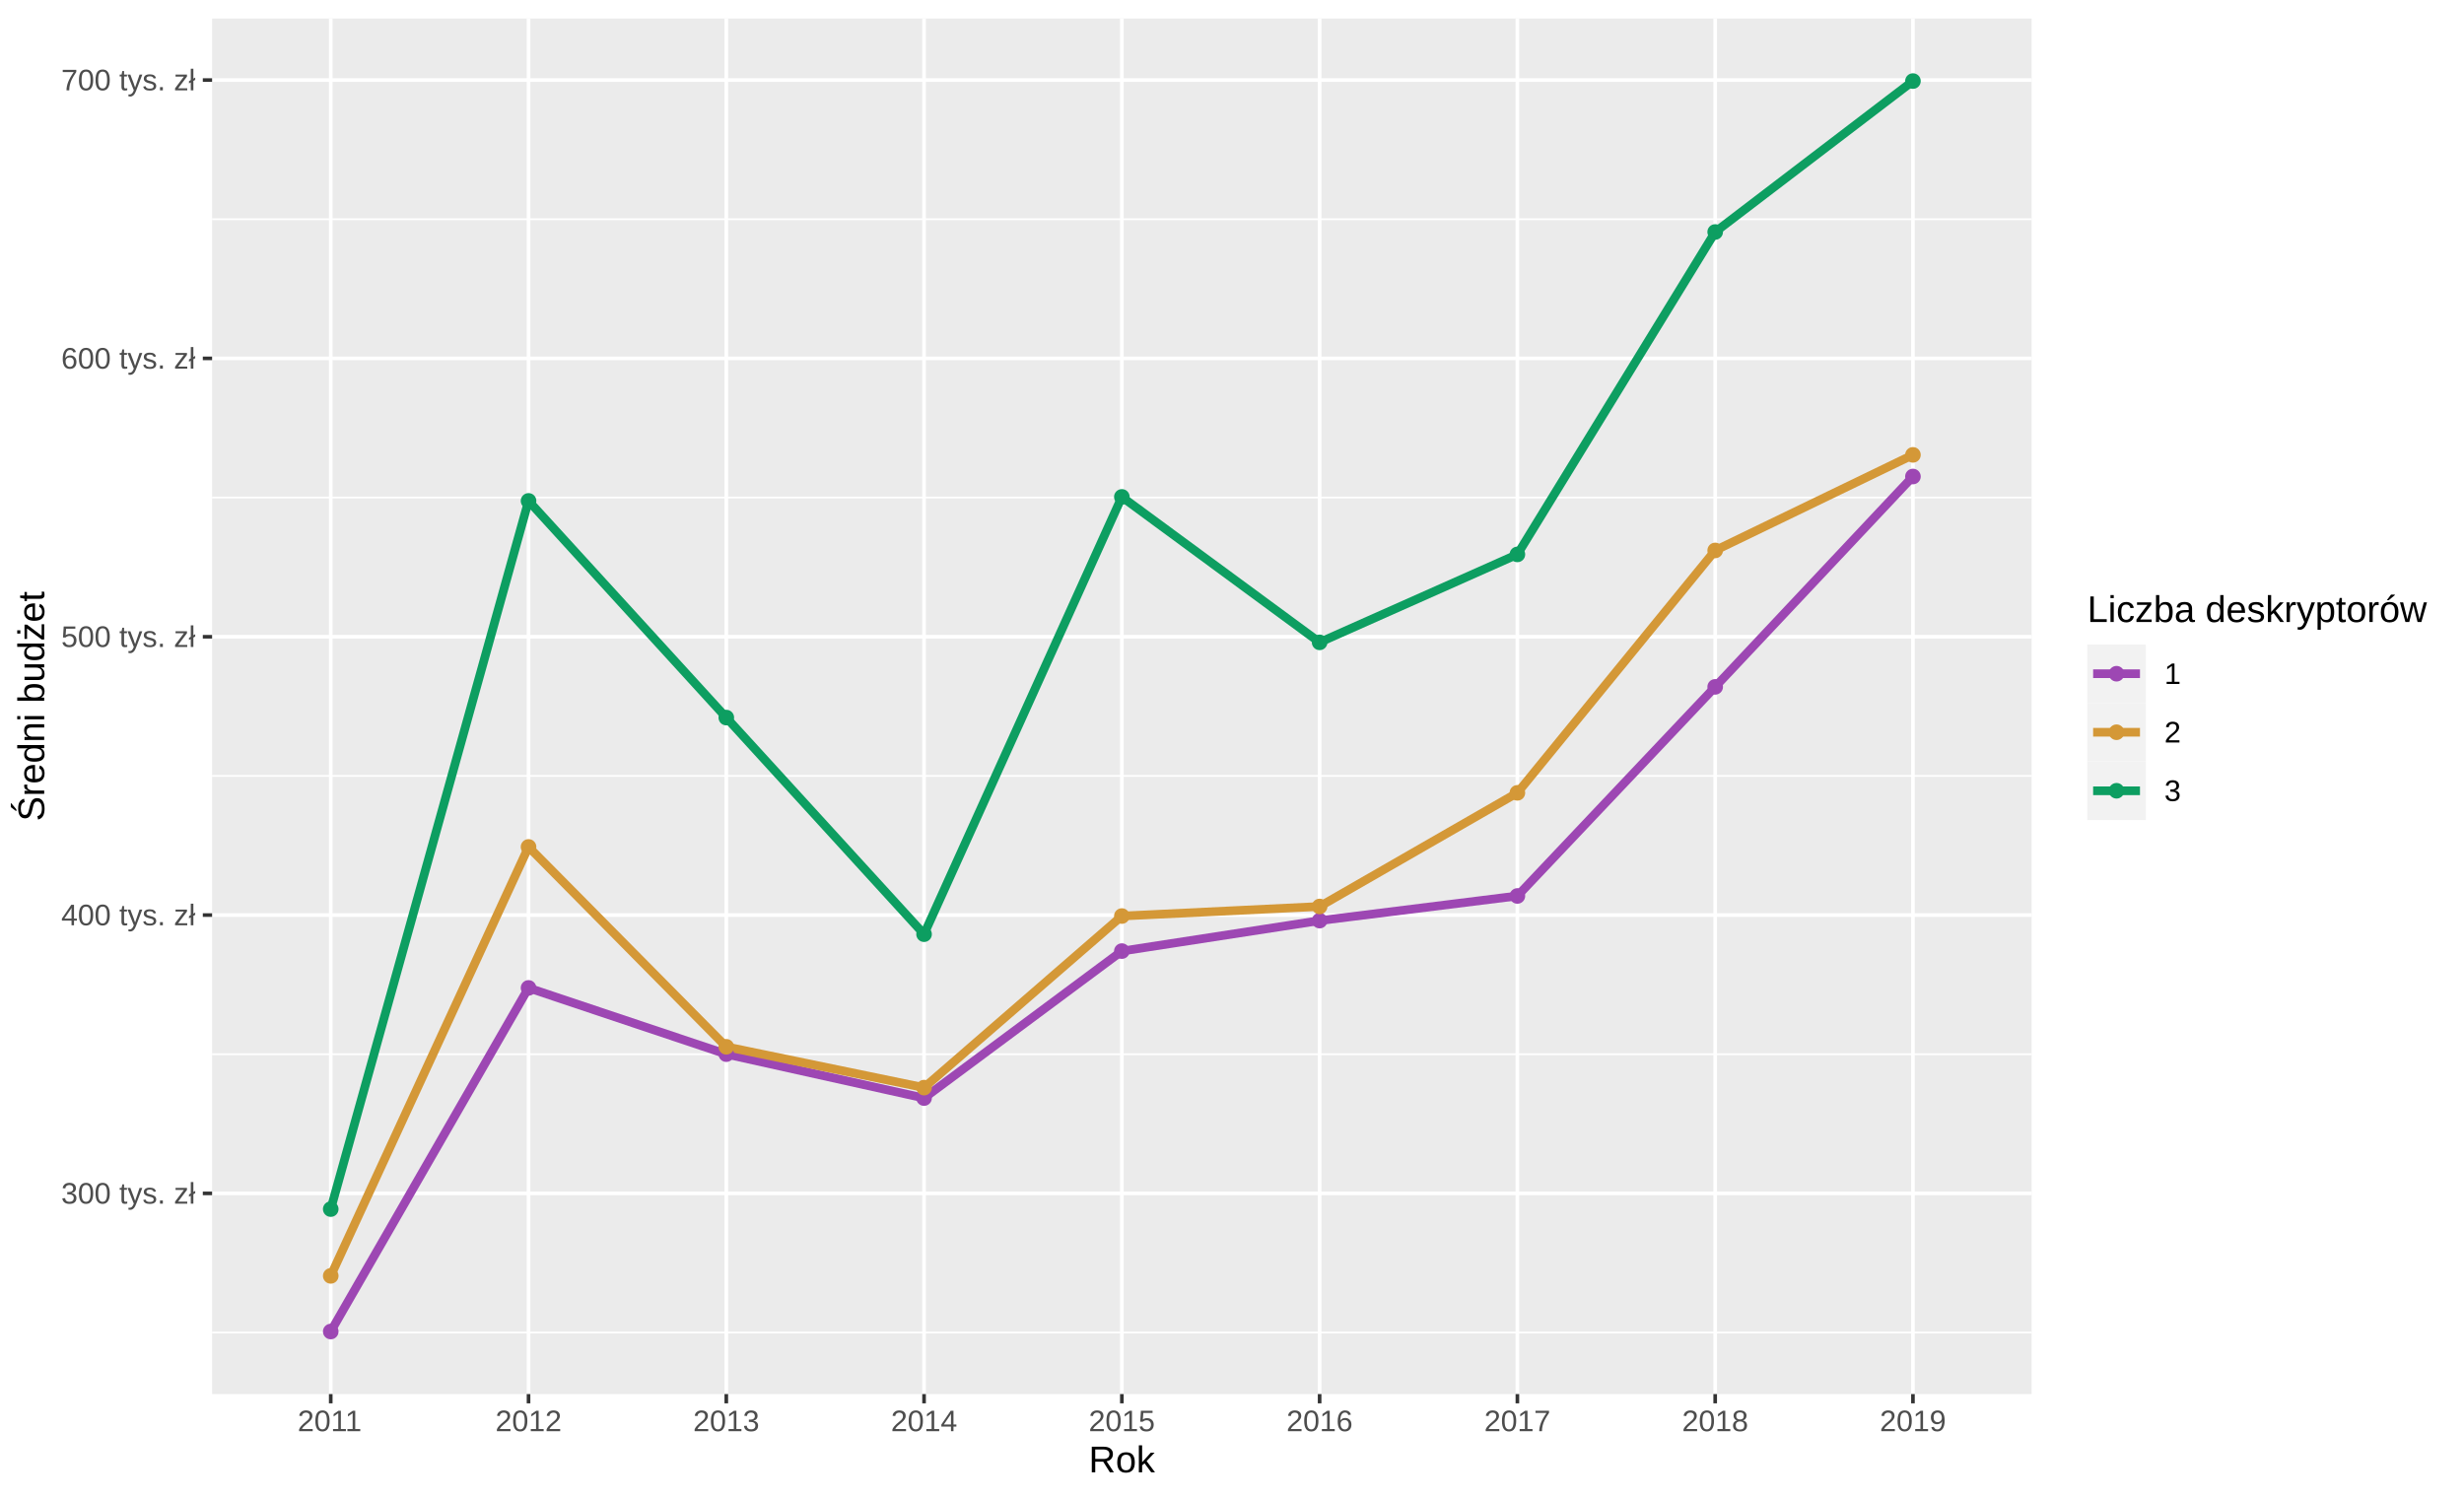
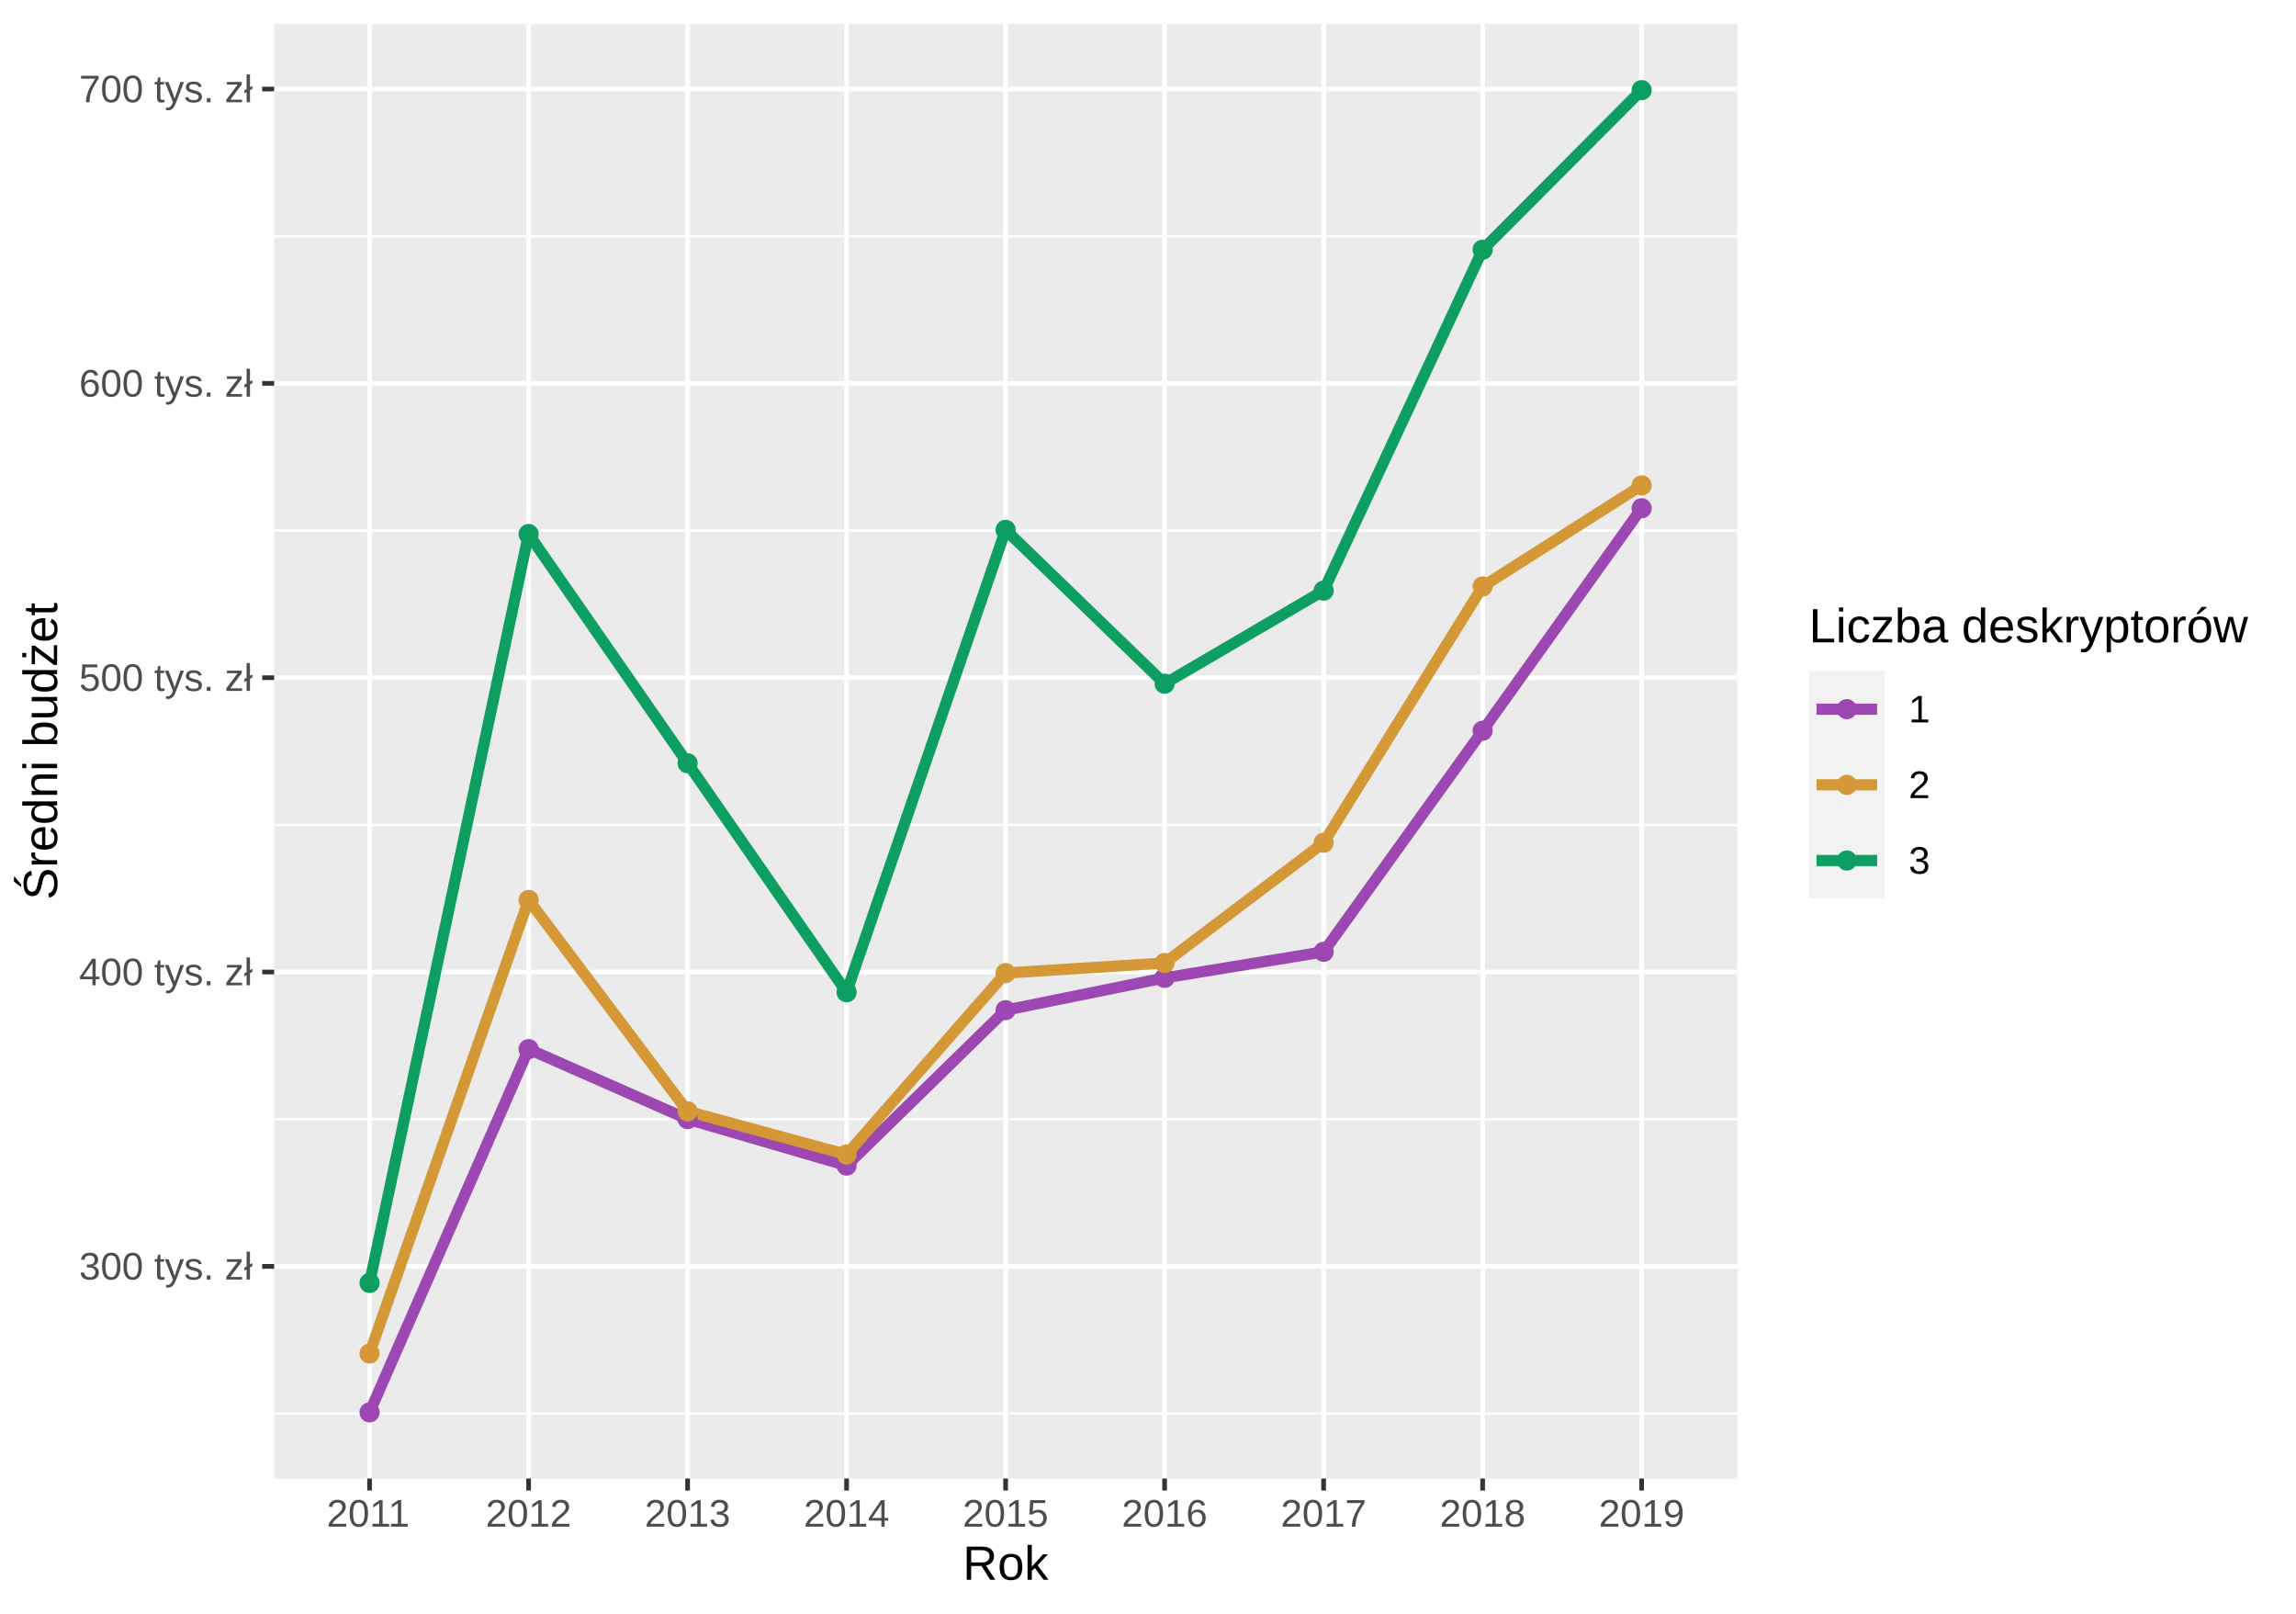
- <svg xmlns="http://www.w3.org/2000/svg" viewBox="0 0 727.50 442.50">
+ <svg xmlns="http://www.w3.org/2000/svg" viewBox="0 0 524.41 368.50">
  <defs>
    <style type="text/css">
    line, polyline, polygon, path, rect, circle {
      fill: none;
      stroke: #000000;
      stroke-linecap: round;
      stroke-linejoin: round;
      stroke-miterlimit: 10.00;
    }
  </style>
  </defs>
  <rect width="100%" height="100%" style="stroke: none; fill: #FFFFFF;" />
-   <rect x="0" y="0.00" width="727.50" height="442.50" style="stroke-width: 1.07; stroke: #FFFFFF; fill: #FFFFFF;" />
+   <rect x="0" y="0.00" width="524.41" height="368.50" style="stroke-width: 1.07; stroke: #FFFFFF; fill: #FFFFFF;" />
  <defs>
-     <clipPath id="cpNjIuNjJ8NTk5Ljg0fDQxMS42Mnw1LjQ4">
-       <rect x="62.62" y="5.48" width="537.22" height="406.14" />
+     <clipPath id="cpNjIuNjJ8Mzk2Ljc0fDMzNy42Mnw1LjQ4">
+       <rect x="62.62" y="5.48" width="334.13" height="332.14" />
    </clipPath>
  </defs>
-   <rect x="62.62" y="5.48" width="537.22" height="406.14" style="stroke-width: 1.07; stroke: none; fill: #EBEBEB;" clip-path="url(#cpNjIuNjJ8NTk5Ljg0fDQxMS42Mnw1LjQ4)" />
-   <polyline points="62.62,393.46 599.84,393.46 " style="stroke-width: 0.53; stroke: #FFFFFF; stroke-linecap: butt;" clip-path="url(#cpNjIuNjJ8NTk5Ljg0fDQxMS42Mnw1LjQ4)" />
-   <polyline points="62.62,311.28 599.84,311.28 " style="stroke-width: 0.53; stroke: #FFFFFF; stroke-linecap: butt;" clip-path="url(#cpNjIuNjJ8NTk5Ljg0fDQxMS42Mnw1LjQ4)" />
-   <polyline points="62.62,229.10 599.84,229.10 " style="stroke-width: 0.53; stroke: #FFFFFF; stroke-linecap: butt;" clip-path="url(#cpNjIuNjJ8NTk5Ljg0fDQxMS42Mnw1LjQ4)" />
-   <polyline points="62.62,146.91 599.84,146.91 " style="stroke-width: 0.53; stroke: #FFFFFF; stroke-linecap: butt;" clip-path="url(#cpNjIuNjJ8NTk5Ljg0fDQxMS42Mnw1LjQ4)" />
-   <polyline points="62.62,64.73 599.84,64.73 " style="stroke-width: 0.53; stroke: #FFFFFF; stroke-linecap: butt;" clip-path="url(#cpNjIuNjJ8NTk5Ljg0fDQxMS42Mnw1LjQ4)" />
-   <polyline points="62.62,352.37 599.84,352.37 " style="stroke-width: 1.07; stroke: #FFFFFF; stroke-linecap: butt;" clip-path="url(#cpNjIuNjJ8NTk5Ljg0fDQxMS42Mnw1LjQ4)" />
-   <polyline points="62.62,270.19 599.84,270.19 " style="stroke-width: 1.07; stroke: #FFFFFF; stroke-linecap: butt;" clip-path="url(#cpNjIuNjJ8NTk5Ljg0fDQxMS42Mnw1LjQ4)" />
-   <polyline points="62.62,188.01 599.84,188.01 " style="stroke-width: 1.07; stroke: #FFFFFF; stroke-linecap: butt;" clip-path="url(#cpNjIuNjJ8NTk5Ljg0fDQxMS42Mnw1LjQ4)" />
-   <polyline points="62.62,105.82 599.84,105.82 " style="stroke-width: 1.07; stroke: #FFFFFF; stroke-linecap: butt;" clip-path="url(#cpNjIuNjJ8NTk5Ljg0fDQxMS42Mnw1LjQ4)" />
-   <polyline points="62.62,23.64 599.84,23.64 " style="stroke-width: 1.07; stroke: #FFFFFF; stroke-linecap: butt;" clip-path="url(#cpNjIuNjJ8NTk5Ljg0fDQxMS42Mnw1LjQ4)" />
-   <polyline points="97.65,411.62 97.65,5.48 " style="stroke-width: 1.07; stroke: #FFFFFF; stroke-linecap: butt;" clip-path="url(#cpNjIuNjJ8NTk5Ljg0fDQxMS42Mnw1LjQ4)" />
-   <polyline points="156.05,411.62 156.05,5.48 " style="stroke-width: 1.07; stroke: #FFFFFF; stroke-linecap: butt;" clip-path="url(#cpNjIuNjJ8NTk5Ljg0fDQxMS42Mnw1LjQ4)" />
-   <polyline points="214.44,411.62 214.44,5.48 " style="stroke-width: 1.07; stroke: #FFFFFF; stroke-linecap: butt;" clip-path="url(#cpNjIuNjJ8NTk5Ljg0fDQxMS42Mnw1LjQ4)" />
-   <polyline points="272.83,411.62 272.83,5.48 " style="stroke-width: 1.07; stroke: #FFFFFF; stroke-linecap: butt;" clip-path="url(#cpNjIuNjJ8NTk5Ljg0fDQxMS42Mnw1LjQ4)" />
-   <polyline points="331.23,411.62 331.23,5.48 " style="stroke-width: 1.07; stroke: #FFFFFF; stroke-linecap: butt;" clip-path="url(#cpNjIuNjJ8NTk5Ljg0fDQxMS42Mnw1LjQ4)" />
-   <polyline points="389.62,411.62 389.62,5.48 " style="stroke-width: 1.07; stroke: #FFFFFF; stroke-linecap: butt;" clip-path="url(#cpNjIuNjJ8NTk5Ljg0fDQxMS42Mnw1LjQ4)" />
-   <polyline points="448.01,411.62 448.01,5.48 " style="stroke-width: 1.07; stroke: #FFFFFF; stroke-linecap: butt;" clip-path="url(#cpNjIuNjJ8NTk5Ljg0fDQxMS42Mnw1LjQ4)" />
-   <polyline points="506.41,411.62 506.41,5.48 " style="stroke-width: 1.07; stroke: #FFFFFF; stroke-linecap: butt;" clip-path="url(#cpNjIuNjJ8NTk5Ljg0fDQxMS42Mnw1LjQ4)" />
-   <polyline points="564.80,411.62 564.80,5.48 " style="stroke-width: 1.07; stroke: #FFFFFF; stroke-linecap: butt;" clip-path="url(#cpNjIuNjJ8NTk5Ljg0fDQxMS42Mnw1LjQ4)" />
-   <polyline points="97.65,393.16 156.05,291.70 214.44,311.26 272.83,324.23 331.23,280.83 389.62,271.83 448.01,264.55 506.41,202.81 564.80,140.70 " style="stroke-width: 2.56; stroke: #9D47B3; stroke-linecap: butt;" clip-path="url(#cpNjIuNjJ8NTk5Ljg0fDQxMS42Mnw1LjQ4)" />
-   <polyline points="97.65,376.73 156.05,250.07 214.44,309.09 272.83,321.14 331.23,270.48 389.62,267.66 448.01,234.10 506.41,162.53 564.80,134.31 " style="stroke-width: 2.56; stroke: #D49837; stroke-linecap: butt;" clip-path="url(#cpNjIuNjJ8NTk5Ljg0fDQxMS42Mnw1LjQ4)" />
-   <polyline points="97.65,357.01 156.05,147.90 214.44,211.88 272.83,275.84 331.23,146.72 389.62,189.67 448.01,163.70 506.41,68.50 564.80,23.94 " style="stroke-width: 2.56; stroke: #0D9E61; stroke-linecap: butt;" clip-path="url(#cpNjIuNjJ8NTk5Ljg0fDQxMS42Mnw1LjQ4)" />
-   <circle cx="97.65" cy="393.16" r="1.95" style="stroke-width: 0.71; stroke: #9D47B3; fill: #9D47B3;" clip-path="url(#cpNjIuNjJ8NTk5Ljg0fDQxMS42Mnw1LjQ4)" />
-   <circle cx="97.65" cy="376.73" r="1.95" style="stroke-width: 0.71; stroke: #D49837; fill: #D49837;" clip-path="url(#cpNjIuNjJ8NTk5Ljg0fDQxMS42Mnw1LjQ4)" />
-   <circle cx="97.65" cy="357.01" r="1.95" style="stroke-width: 0.71; stroke: #0D9E61; fill: #0D9E61;" clip-path="url(#cpNjIuNjJ8NTk5Ljg0fDQxMS42Mnw1LjQ4)" />
-   <circle cx="156.05" cy="291.70" r="1.95" style="stroke-width: 0.71; stroke: #9D47B3; fill: #9D47B3;" clip-path="url(#cpNjIuNjJ8NTk5Ljg0fDQxMS42Mnw1LjQ4)" />
-   <circle cx="156.05" cy="250.07" r="1.95" style="stroke-width: 0.71; stroke: #D49837; fill: #D49837;" clip-path="url(#cpNjIuNjJ8NTk5Ljg0fDQxMS42Mnw1LjQ4)" />
-   <circle cx="156.05" cy="147.90" r="1.95" style="stroke-width: 0.71; stroke: #0D9E61; fill: #0D9E61;" clip-path="url(#cpNjIuNjJ8NTk5Ljg0fDQxMS42Mnw1LjQ4)" />
-   <circle cx="214.44" cy="311.26" r="1.95" style="stroke-width: 0.71; stroke: #9D47B3; fill: #9D47B3;" clip-path="url(#cpNjIuNjJ8NTk5Ljg0fDQxMS42Mnw1LjQ4)" />
-   <circle cx="214.44" cy="309.09" r="1.95" style="stroke-width: 0.71; stroke: #D49837; fill: #D49837;" clip-path="url(#cpNjIuNjJ8NTk5Ljg0fDQxMS42Mnw1LjQ4)" />
-   <circle cx="214.44" cy="211.88" r="1.95" style="stroke-width: 0.71; stroke: #0D9E61; fill: #0D9E61;" clip-path="url(#cpNjIuNjJ8NTk5Ljg0fDQxMS42Mnw1LjQ4)" />
-   <circle cx="272.83" cy="324.23" r="1.95" style="stroke-width: 0.71; stroke: #9D47B3; fill: #9D47B3;" clip-path="url(#cpNjIuNjJ8NTk5Ljg0fDQxMS42Mnw1LjQ4)" />
-   <circle cx="272.83" cy="321.14" r="1.95" style="stroke-width: 0.71; stroke: #D49837; fill: #D49837;" clip-path="url(#cpNjIuNjJ8NTk5Ljg0fDQxMS42Mnw1LjQ4)" />
-   <circle cx="272.83" cy="275.84" r="1.95" style="stroke-width: 0.71; stroke: #0D9E61; fill: #0D9E61;" clip-path="url(#cpNjIuNjJ8NTk5Ljg0fDQxMS42Mnw1LjQ4)" />
-   <circle cx="331.23" cy="280.83" r="1.95" style="stroke-width: 0.71; stroke: #9D47B3; fill: #9D47B3;" clip-path="url(#cpNjIuNjJ8NTk5Ljg0fDQxMS42Mnw1LjQ4)" />
-   <circle cx="331.23" cy="270.48" r="1.95" style="stroke-width: 0.71; stroke: #D49837; fill: #D49837;" clip-path="url(#cpNjIuNjJ8NTk5Ljg0fDQxMS42Mnw1LjQ4)" />
-   <circle cx="331.23" cy="146.72" r="1.95" style="stroke-width: 0.71; stroke: #0D9E61; fill: #0D9E61;" clip-path="url(#cpNjIuNjJ8NTk5Ljg0fDQxMS42Mnw1LjQ4)" />
-   <circle cx="389.62" cy="271.83" r="1.95" style="stroke-width: 0.71; stroke: #9D47B3; fill: #9D47B3;" clip-path="url(#cpNjIuNjJ8NTk5Ljg0fDQxMS42Mnw1LjQ4)" />
-   <circle cx="389.62" cy="267.66" r="1.95" style="stroke-width: 0.71; stroke: #D49837; fill: #D49837;" clip-path="url(#cpNjIuNjJ8NTk5Ljg0fDQxMS42Mnw1LjQ4)" />
-   <circle cx="389.62" cy="189.67" r="1.95" style="stroke-width: 0.71; stroke: #0D9E61; fill: #0D9E61;" clip-path="url(#cpNjIuNjJ8NTk5Ljg0fDQxMS42Mnw1LjQ4)" />
-   <circle cx="448.01" cy="264.55" r="1.95" style="stroke-width: 0.71; stroke: #9D47B3; fill: #9D47B3;" clip-path="url(#cpNjIuNjJ8NTk5Ljg0fDQxMS42Mnw1LjQ4)" />
-   <circle cx="448.01" cy="234.10" r="1.95" style="stroke-width: 0.71; stroke: #D49837; fill: #D49837;" clip-path="url(#cpNjIuNjJ8NTk5Ljg0fDQxMS42Mnw1LjQ4)" />
-   <circle cx="448.01" cy="163.70" r="1.95" style="stroke-width: 0.71; stroke: #0D9E61; fill: #0D9E61;" clip-path="url(#cpNjIuNjJ8NTk5Ljg0fDQxMS42Mnw1LjQ4)" />
-   <circle cx="506.41" cy="202.81" r="1.95" style="stroke-width: 0.71; stroke: #9D47B3; fill: #9D47B3;" clip-path="url(#cpNjIuNjJ8NTk5Ljg0fDQxMS42Mnw1LjQ4)" />
-   <circle cx="506.41" cy="162.53" r="1.95" style="stroke-width: 0.71; stroke: #D49837; fill: #D49837;" clip-path="url(#cpNjIuNjJ8NTk5Ljg0fDQxMS42Mnw1LjQ4)" />
-   <circle cx="506.41" cy="68.50" r="1.95" style="stroke-width: 0.71; stroke: #0D9E61; fill: #0D9E61;" clip-path="url(#cpNjIuNjJ8NTk5Ljg0fDQxMS42Mnw1LjQ4)" />
-   <circle cx="564.80" cy="140.70" r="1.95" style="stroke-width: 0.71; stroke: #9D47B3; fill: #9D47B3;" clip-path="url(#cpNjIuNjJ8NTk5Ljg0fDQxMS42Mnw1LjQ4)" />
-   <circle cx="564.80" cy="134.31" r="1.95" style="stroke-width: 0.71; stroke: #D49837; fill: #D49837;" clip-path="url(#cpNjIuNjJ8NTk5Ljg0fDQxMS42Mnw1LjQ4)" />
-   <circle cx="564.80" cy="23.94" r="1.95" style="stroke-width: 0.71; stroke: #0D9E61; fill: #0D9E61;" clip-path="url(#cpNjIuNjJ8NTk5Ljg0fDQxMS42Mnw1LjQ4)" />
+   <rect x="62.62" y="5.48" width="334.13" height="332.14" style="stroke-width: 1.07; stroke: none; fill: #EBEBEB;" clip-path="url(#cpNjIuNjJ8Mzk2Ljc0fDMzNy42Mnw1LjQ4)" />
+   <polyline points="62.62,322.77 396.74,322.77 " style="stroke-width: 0.53; stroke: #FFFFFF; stroke-linecap: butt;" clip-path="url(#cpNjIuNjJ8Mzk2Ljc0fDMzNy42Mnw1LjQ4)" />
+   <polyline points="62.62,255.56 396.74,255.56 " style="stroke-width: 0.53; stroke: #FFFFFF; stroke-linecap: butt;" clip-path="url(#cpNjIuNjJ8Mzk2Ljc0fDMzNy42Mnw1LjQ4)" />
+   <polyline points="62.62,188.35 396.74,188.35 " style="stroke-width: 0.53; stroke: #FFFFFF; stroke-linecap: butt;" clip-path="url(#cpNjIuNjJ8Mzk2Ljc0fDMzNy42Mnw1LjQ4)" />
+   <polyline points="62.62,121.15 396.74,121.15 " style="stroke-width: 0.53; stroke: #FFFFFF; stroke-linecap: butt;" clip-path="url(#cpNjIuNjJ8Mzk2Ljc0fDMzNy42Mnw1LjQ4)" />
+   <polyline points="62.62,53.94 396.74,53.94 " style="stroke-width: 0.53; stroke: #FFFFFF; stroke-linecap: butt;" clip-path="url(#cpNjIuNjJ8Mzk2Ljc0fDMzNy42Mnw1LjQ4)" />
+   <polyline points="62.62,289.17 396.74,289.17 " style="stroke-width: 1.07; stroke: #FFFFFF; stroke-linecap: butt;" clip-path="url(#cpNjIuNjJ8Mzk2Ljc0fDMzNy42Mnw1LjQ4)" />
+   <polyline points="62.62,221.96 396.74,221.96 " style="stroke-width: 1.07; stroke: #FFFFFF; stroke-linecap: butt;" clip-path="url(#cpNjIuNjJ8Mzk2Ljc0fDMzNy42Mnw1LjQ4)" />
+   <polyline points="62.62,154.75 396.74,154.75 " style="stroke-width: 1.07; stroke: #FFFFFF; stroke-linecap: butt;" clip-path="url(#cpNjIuNjJ8Mzk2Ljc0fDMzNy42Mnw1LjQ4)" />
+   <polyline points="62.62,87.54 396.74,87.54 " style="stroke-width: 1.07; stroke: #FFFFFF; stroke-linecap: butt;" clip-path="url(#cpNjIuNjJ8Mzk2Ljc0fDMzNy42Mnw1LjQ4)" />
+   <polyline points="62.62,20.33 396.74,20.33 " style="stroke-width: 1.07; stroke: #FFFFFF; stroke-linecap: butt;" clip-path="url(#cpNjIuNjJ8Mzk2Ljc0fDMzNy42Mnw1LjQ4)" />
+   <polyline points="84.41,337.62 84.41,5.48 " style="stroke-width: 1.07; stroke: #FFFFFF; stroke-linecap: butt;" clip-path="url(#cpNjIuNjJ8Mzk2Ljc0fDMzNy42Mnw1LjQ4)" />
+   <polyline points="120.73,337.62 120.73,5.48 " style="stroke-width: 1.07; stroke: #FFFFFF; stroke-linecap: butt;" clip-path="url(#cpNjIuNjJ8Mzk2Ljc0fDMzNy42Mnw1LjQ4)" />
+   <polyline points="157.05,337.62 157.05,5.48 " style="stroke-width: 1.07; stroke: #FFFFFF; stroke-linecap: butt;" clip-path="url(#cpNjIuNjJ8Mzk2Ljc0fDMzNy42Mnw1LjQ4)" />
+   <polyline points="193.36,337.62 193.36,5.48 " style="stroke-width: 1.07; stroke: #FFFFFF; stroke-linecap: butt;" clip-path="url(#cpNjIuNjJ8Mzk2Ljc0fDMzNy42Mnw1LjQ4)" />
+   <polyline points="229.68,337.62 229.68,5.48 " style="stroke-width: 1.07; stroke: #FFFFFF; stroke-linecap: butt;" clip-path="url(#cpNjIuNjJ8Mzk2Ljc0fDMzNy42Mnw1LjQ4)" />
+   <polyline points="266.00,337.62 266.00,5.48 " style="stroke-width: 1.07; stroke: #FFFFFF; stroke-linecap: butt;" clip-path="url(#cpNjIuNjJ8Mzk2Ljc0fDMzNy42Mnw1LjQ4)" />
+   <polyline points="302.32,337.62 302.32,5.48 " style="stroke-width: 1.07; stroke: #FFFFFF; stroke-linecap: butt;" clip-path="url(#cpNjIuNjJ8Mzk2Ljc0fDMzNy42Mnw1LjQ4)" />
+   <polyline points="338.64,337.62 338.64,5.48 " style="stroke-width: 1.07; stroke: #FFFFFF; stroke-linecap: butt;" clip-path="url(#cpNjIuNjJ8Mzk2Ljc0fDMzNy42Mnw1LjQ4)" />
+   <polyline points="374.95,337.62 374.95,5.48 " style="stroke-width: 1.07; stroke: #FFFFFF; stroke-linecap: butt;" clip-path="url(#cpNjIuNjJ8Mzk2Ljc0fDMzNy42Mnw1LjQ4)" />
+   <polyline points="84.41,322.52 120.73,239.56 157.05,255.55 193.36,266.16 229.68,230.67 266.00,223.30 302.32,217.35 338.64,166.86 374.95,116.06 " style="stroke-width: 2.56; stroke: #9D47B3; stroke-linecap: butt;" clip-path="url(#cpNjIuNjJ8Mzk2Ljc0fDMzNy42Mnw1LjQ4)" />
+   <polyline points="84.41,309.09 120.73,205.50 157.05,253.77 193.36,263.63 229.68,222.20 266.00,219.90 302.32,192.44 338.64,133.91 374.95,110.84 " style="stroke-width: 2.56; stroke: #D49837; stroke-linecap: butt;" clip-path="url(#cpNjIuNjJ8Mzk2Ljc0fDMzNy42Mnw1LjQ4)" />
+   <polyline points="84.41,292.96 120.73,121.95 157.05,174.28 193.36,226.58 229.68,120.99 266.00,156.12 302.32,134.87 338.64,57.01 374.95,20.58 " style="stroke-width: 2.56; stroke: #0D9E61; stroke-linecap: butt;" clip-path="url(#cpNjIuNjJ8Mzk2Ljc0fDMzNy42Mnw1LjQ4)" />
+   <circle cx="84.41" cy="322.52" r="1.95" style="stroke-width: 0.71; stroke: #9D47B3; fill: #9D47B3;" clip-path="url(#cpNjIuNjJ8Mzk2Ljc0fDMzNy42Mnw1LjQ4)" />
+   <circle cx="84.41" cy="309.09" r="1.95" style="stroke-width: 0.71; stroke: #D49837; fill: #D49837;" clip-path="url(#cpNjIuNjJ8Mzk2Ljc0fDMzNy42Mnw1LjQ4)" />
+   <circle cx="84.41" cy="292.96" r="1.95" style="stroke-width: 0.71; stroke: #0D9E61; fill: #0D9E61;" clip-path="url(#cpNjIuNjJ8Mzk2Ljc0fDMzNy42Mnw1LjQ4)" />
+   <circle cx="120.73" cy="239.56" r="1.95" style="stroke-width: 0.71; stroke: #9D47B3; fill: #9D47B3;" clip-path="url(#cpNjIuNjJ8Mzk2Ljc0fDMzNy42Mnw1LjQ4)" />
+   <circle cx="120.73" cy="205.50" r="1.95" style="stroke-width: 0.71; stroke: #D49837; fill: #D49837;" clip-path="url(#cpNjIuNjJ8Mzk2Ljc0fDMzNy42Mnw1LjQ4)" />
+   <circle cx="120.73" cy="121.95" r="1.95" style="stroke-width: 0.71; stroke: #0D9E61; fill: #0D9E61;" clip-path="url(#cpNjIuNjJ8Mzk2Ljc0fDMzNy42Mnw1LjQ4)" />
+   <circle cx="157.05" cy="255.55" r="1.95" style="stroke-width: 0.71; stroke: #9D47B3; fill: #9D47B3;" clip-path="url(#cpNjIuNjJ8Mzk2Ljc0fDMzNy42Mnw1LjQ4)" />
+   <circle cx="157.05" cy="253.77" r="1.95" style="stroke-width: 0.71; stroke: #D49837; fill: #D49837;" clip-path="url(#cpNjIuNjJ8Mzk2Ljc0fDMzNy42Mnw1LjQ4)" />
+   <circle cx="157.05" cy="174.28" r="1.95" style="stroke-width: 0.71; stroke: #0D9E61; fill: #0D9E61;" clip-path="url(#cpNjIuNjJ8Mzk2Ljc0fDMzNy42Mnw1LjQ4)" />
+   <circle cx="193.36" cy="266.16" r="1.95" style="stroke-width: 0.71; stroke: #9D47B3; fill: #9D47B3;" clip-path="url(#cpNjIuNjJ8Mzk2Ljc0fDMzNy42Mnw1LjQ4)" />
+   <circle cx="193.36" cy="263.63" r="1.95" style="stroke-width: 0.71; stroke: #D49837; fill: #D49837;" clip-path="url(#cpNjIuNjJ8Mzk2Ljc0fDMzNy42Mnw1LjQ4)" />
+   <circle cx="193.36" cy="226.58" r="1.95" style="stroke-width: 0.71; stroke: #0D9E61; fill: #0D9E61;" clip-path="url(#cpNjIuNjJ8Mzk2Ljc0fDMzNy42Mnw1LjQ4)" />
+   <circle cx="229.68" cy="230.67" r="1.95" style="stroke-width: 0.71; stroke: #9D47B3; fill: #9D47B3;" clip-path="url(#cpNjIuNjJ8Mzk2Ljc0fDMzNy42Mnw1LjQ4)" />
+   <circle cx="229.68" cy="222.20" r="1.95" style="stroke-width: 0.71; stroke: #D49837; fill: #D49837;" clip-path="url(#cpNjIuNjJ8Mzk2Ljc0fDMzNy42Mnw1LjQ4)" />
+   <circle cx="229.68" cy="120.99" r="1.95" style="stroke-width: 0.71; stroke: #0D9E61; fill: #0D9E61;" clip-path="url(#cpNjIuNjJ8Mzk2Ljc0fDMzNy42Mnw1LjQ4)" />
+   <circle cx="266.00" cy="223.30" r="1.95" style="stroke-width: 0.71; stroke: #9D47B3; fill: #9D47B3;" clip-path="url(#cpNjIuNjJ8Mzk2Ljc0fDMzNy42Mnw1LjQ4)" />
+   <circle cx="266.00" cy="219.90" r="1.95" style="stroke-width: 0.71; stroke: #D49837; fill: #D49837;" clip-path="url(#cpNjIuNjJ8Mzk2Ljc0fDMzNy42Mnw1LjQ4)" />
+   <circle cx="266.00" cy="156.12" r="1.95" style="stroke-width: 0.71; stroke: #0D9E61; fill: #0D9E61;" clip-path="url(#cpNjIuNjJ8Mzk2Ljc0fDMzNy42Mnw1LjQ4)" />
+   <circle cx="302.32" cy="217.35" r="1.95" style="stroke-width: 0.71; stroke: #9D47B3; fill: #9D47B3;" clip-path="url(#cpNjIuNjJ8Mzk2Ljc0fDMzNy42Mnw1LjQ4)" />
+   <circle cx="302.32" cy="192.44" r="1.95" style="stroke-width: 0.71; stroke: #D49837; fill: #D49837;" clip-path="url(#cpNjIuNjJ8Mzk2Ljc0fDMzNy42Mnw1LjQ4)" />
+   <circle cx="302.32" cy="134.87" r="1.95" style="stroke-width: 0.71; stroke: #0D9E61; fill: #0D9E61;" clip-path="url(#cpNjIuNjJ8Mzk2Ljc0fDMzNy42Mnw1LjQ4)" />
+   <circle cx="338.64" cy="166.86" r="1.95" style="stroke-width: 0.71; stroke: #9D47B3; fill: #9D47B3;" clip-path="url(#cpNjIuNjJ8Mzk2Ljc0fDMzNy42Mnw1LjQ4)" />
+   <circle cx="338.64" cy="133.91" r="1.95" style="stroke-width: 0.71; stroke: #D49837; fill: #D49837;" clip-path="url(#cpNjIuNjJ8Mzk2Ljc0fDMzNy42Mnw1LjQ4)" />
+   <circle cx="338.64" cy="57.01" r="1.95" style="stroke-width: 0.71; stroke: #0D9E61; fill: #0D9E61;" clip-path="url(#cpNjIuNjJ8Mzk2Ljc0fDMzNy42Mnw1LjQ4)" />
+   <circle cx="374.95" cy="116.06" r="1.95" style="stroke-width: 0.71; stroke: #9D47B3; fill: #9D47B3;" clip-path="url(#cpNjIuNjJ8Mzk2Ljc0fDMzNy42Mnw1LjQ4)" />
+   <circle cx="374.95" cy="110.84" r="1.95" style="stroke-width: 0.71; stroke: #D49837; fill: #D49837;" clip-path="url(#cpNjIuNjJ8Mzk2Ljc0fDMzNy42Mnw1LjQ4)" />
+   <circle cx="374.95" cy="20.58" r="1.95" style="stroke-width: 0.71; stroke: #0D9E61; fill: #0D9E61;" clip-path="url(#cpNjIuNjJ8Mzk2Ljc0fDMzNy42Mnw1LjQ4)" />
  <defs>
-     <clipPath id="cpMC4wMHw3MjcuNTB8NDQyLjUwfDAuMDA=">
-       <rect x="0.00" y="0.00" width="727.50" height="442.50" />
+     <clipPath id="cpMC4wMHw1MjQuNDF8MzY4LjUwfDAuMDA=">
+       <rect x="0.00" y="0.00" width="524.41" height="368.50" />
    </clipPath>
  </defs>
-   <g clip-path="url(#cpMC4wMHw3MjcuNTB8NDQyLjUwfDAuMDA=)">
-     <text x="18.07" y="355.40" style="font-size: 8.80px; fill: #4D4D4D; font-family: Liberation Sans;" textLength="39.62px" lengthAdjust="spacingAndGlyphs">300 tys. zł</text>
+   <g clip-path="url(#cpMC4wMHw1MjQuNDF8MzY4LjUwfDAuMDA=)">
+     <text x="18.07" y="292.19" style="font-size: 8.80px; fill: #4D4D4D; font-family: Liberation Sans;" textLength="39.62px" lengthAdjust="spacingAndGlyphs">300 tys. zł</text>
  </g>
-   <g clip-path="url(#cpMC4wMHw3MjcuNTB8NDQyLjUwfDAuMDA=)">
-     <text x="18.07" y="273.21" style="font-size: 8.80px; fill: #4D4D4D; font-family: Liberation Sans;" textLength="39.62px" lengthAdjust="spacingAndGlyphs">400 tys. zł</text>
+   <g clip-path="url(#cpMC4wMHw1MjQuNDF8MzY4LjUwfDAuMDA=)">
+     <text x="18.07" y="224.99" style="font-size: 8.80px; fill: #4D4D4D; font-family: Liberation Sans;" textLength="39.62px" lengthAdjust="spacingAndGlyphs">400 tys. zł</text>
  </g>
-   <g clip-path="url(#cpMC4wMHw3MjcuNTB8NDQyLjUwfDAuMDA=)">
-     <text x="18.07" y="191.03" style="font-size: 8.80px; fill: #4D4D4D; font-family: Liberation Sans;" textLength="39.62px" lengthAdjust="spacingAndGlyphs">500 tys. zł</text>
+   <g clip-path="url(#cpMC4wMHw1MjQuNDF8MzY4LjUwfDAuMDA=)">
+     <text x="18.07" y="157.78" style="font-size: 8.80px; fill: #4D4D4D; font-family: Liberation Sans;" textLength="39.62px" lengthAdjust="spacingAndGlyphs">500 tys. zł</text>
  </g>
-   <g clip-path="url(#cpMC4wMHw3MjcuNTB8NDQyLjUwfDAuMDA=)">
-     <text x="18.07" y="108.85" style="font-size: 8.80px; fill: #4D4D4D; font-family: Liberation Sans;" textLength="39.62px" lengthAdjust="spacingAndGlyphs">600 tys. zł</text>
+   <g clip-path="url(#cpMC4wMHw1MjQuNDF8MzY4LjUwfDAuMDA=)">
+     <text x="18.07" y="90.57" style="font-size: 8.80px; fill: #4D4D4D; font-family: Liberation Sans;" textLength="39.62px" lengthAdjust="spacingAndGlyphs">600 tys. zł</text>
  </g>
-   <g clip-path="url(#cpMC4wMHw3MjcuNTB8NDQyLjUwfDAuMDA=)">
-     <text x="18.07" y="26.67" style="font-size: 8.80px; fill: #4D4D4D; font-family: Liberation Sans;" textLength="39.62px" lengthAdjust="spacingAndGlyphs">700 tys. zł</text>
+   <g clip-path="url(#cpMC4wMHw1MjQuNDF8MzY4LjUwfDAuMDA=)">
+     <text x="18.07" y="23.36" style="font-size: 8.80px; fill: #4D4D4D; font-family: Liberation Sans;" textLength="39.62px" lengthAdjust="spacingAndGlyphs">700 tys. zł</text>
  </g>
-   <polyline points="59.88,352.37 62.62,352.37 " style="stroke-width: 1.07; stroke: #333333; stroke-linecap: butt;" clip-path="url(#cpMC4wMHw3MjcuNTB8NDQyLjUwfDAuMDA=)" />
-   <polyline points="59.88,270.19 62.62,270.19 " style="stroke-width: 1.07; stroke: #333333; stroke-linecap: butt;" clip-path="url(#cpMC4wMHw3MjcuNTB8NDQyLjUwfDAuMDA=)" />
-   <polyline points="59.88,188.01 62.62,188.01 " style="stroke-width: 1.07; stroke: #333333; stroke-linecap: butt;" clip-path="url(#cpMC4wMHw3MjcuNTB8NDQyLjUwfDAuMDA=)" />
-   <polyline points="59.88,105.82 62.62,105.82 " style="stroke-width: 1.07; stroke: #333333; stroke-linecap: butt;" clip-path="url(#cpMC4wMHw3MjcuNTB8NDQyLjUwfDAuMDA=)" />
-   <polyline points="59.88,23.64 62.62,23.64 " style="stroke-width: 1.07; stroke: #333333; stroke-linecap: butt;" clip-path="url(#cpMC4wMHw3MjcuNTB8NDQyLjUwfDAuMDA=)" />
-   <polyline points="97.65,414.36 97.65,411.62 " style="stroke-width: 1.07; stroke: #333333; stroke-linecap: butt;" clip-path="url(#cpMC4wMHw3MjcuNTB8NDQyLjUwfDAuMDA=)" />
-   <polyline points="156.05,414.36 156.05,411.62 " style="stroke-width: 1.07; stroke: #333333; stroke-linecap: butt;" clip-path="url(#cpMC4wMHw3MjcuNTB8NDQyLjUwfDAuMDA=)" />
-   <polyline points="214.44,414.36 214.44,411.62 " style="stroke-width: 1.07; stroke: #333333; stroke-linecap: butt;" clip-path="url(#cpMC4wMHw3MjcuNTB8NDQyLjUwfDAuMDA=)" />
-   <polyline points="272.83,414.36 272.83,411.62 " style="stroke-width: 1.07; stroke: #333333; stroke-linecap: butt;" clip-path="url(#cpMC4wMHw3MjcuNTB8NDQyLjUwfDAuMDA=)" />
-   <polyline points="331.23,414.36 331.23,411.62 " style="stroke-width: 1.07; stroke: #333333; stroke-linecap: butt;" clip-path="url(#cpMC4wMHw3MjcuNTB8NDQyLjUwfDAuMDA=)" />
-   <polyline points="389.62,414.36 389.62,411.62 " style="stroke-width: 1.07; stroke: #333333; stroke-linecap: butt;" clip-path="url(#cpMC4wMHw3MjcuNTB8NDQyLjUwfDAuMDA=)" />
-   <polyline points="448.01,414.36 448.01,411.62 " style="stroke-width: 1.07; stroke: #333333; stroke-linecap: butt;" clip-path="url(#cpMC4wMHw3MjcuNTB8NDQyLjUwfDAuMDA=)" />
-   <polyline points="506.41,414.36 506.41,411.62 " style="stroke-width: 1.07; stroke: #333333; stroke-linecap: butt;" clip-path="url(#cpMC4wMHw3MjcuNTB8NDQyLjUwfDAuMDA=)" />
-   <polyline points="564.80,414.36 564.80,411.62 " style="stroke-width: 1.07; stroke: #333333; stroke-linecap: butt;" clip-path="url(#cpMC4wMHw3MjcuNTB8NDQyLjUwfDAuMDA=)" />
-   <g clip-path="url(#cpMC4wMHw3MjcuNTB8NDQyLjUwfDAuMDA=)">
-     <text x="87.87" y="422.60" style="font-size: 8.80px; fill: #4D4D4D; font-family: Liberation Sans;" textLength="19.58px" lengthAdjust="spacingAndGlyphs">2011</text>
+   <polyline points="59.88,289.17 62.62,289.17 " style="stroke-width: 1.07; stroke: #333333; stroke-linecap: butt;" clip-path="url(#cpMC4wMHw1MjQuNDF8MzY4LjUwfDAuMDA=)" />
+   <polyline points="59.88,221.96 62.62,221.96 " style="stroke-width: 1.07; stroke: #333333; stroke-linecap: butt;" clip-path="url(#cpMC4wMHw1MjQuNDF8MzY4LjUwfDAuMDA=)" />
+   <polyline points="59.88,154.75 62.62,154.75 " style="stroke-width: 1.07; stroke: #333333; stroke-linecap: butt;" clip-path="url(#cpMC4wMHw1MjQuNDF8MzY4LjUwfDAuMDA=)" />
+   <polyline points="59.88,87.54 62.62,87.54 " style="stroke-width: 1.07; stroke: #333333; stroke-linecap: butt;" clip-path="url(#cpMC4wMHw1MjQuNDF8MzY4LjUwfDAuMDA=)" />
+   <polyline points="59.88,20.33 62.62,20.33 " style="stroke-width: 1.07; stroke: #333333; stroke-linecap: butt;" clip-path="url(#cpMC4wMHw1MjQuNDF8MzY4LjUwfDAuMDA=)" />
+   <polyline points="84.41,340.36 84.41,337.62 " style="stroke-width: 1.07; stroke: #333333; stroke-linecap: butt;" clip-path="url(#cpMC4wMHw1MjQuNDF8MzY4LjUwfDAuMDA=)" />
+   <polyline points="120.73,340.36 120.73,337.62 " style="stroke-width: 1.07; stroke: #333333; stroke-linecap: butt;" clip-path="url(#cpMC4wMHw1MjQuNDF8MzY4LjUwfDAuMDA=)" />
+   <polyline points="157.05,340.36 157.05,337.62 " style="stroke-width: 1.07; stroke: #333333; stroke-linecap: butt;" clip-path="url(#cpMC4wMHw1MjQuNDF8MzY4LjUwfDAuMDA=)" />
+   <polyline points="193.36,340.36 193.36,337.62 " style="stroke-width: 1.07; stroke: #333333; stroke-linecap: butt;" clip-path="url(#cpMC4wMHw1MjQuNDF8MzY4LjUwfDAuMDA=)" />
+   <polyline points="229.68,340.36 229.68,337.62 " style="stroke-width: 1.07; stroke: #333333; stroke-linecap: butt;" clip-path="url(#cpMC4wMHw1MjQuNDF8MzY4LjUwfDAuMDA=)" />
+   <polyline points="266.00,340.36 266.00,337.62 " style="stroke-width: 1.07; stroke: #333333; stroke-linecap: butt;" clip-path="url(#cpMC4wMHw1MjQuNDF8MzY4LjUwfDAuMDA=)" />
+   <polyline points="302.32,340.36 302.32,337.62 " style="stroke-width: 1.07; stroke: #333333; stroke-linecap: butt;" clip-path="url(#cpMC4wMHw1MjQuNDF8MzY4LjUwfDAuMDA=)" />
+   <polyline points="338.64,340.36 338.64,337.62 " style="stroke-width: 1.07; stroke: #333333; stroke-linecap: butt;" clip-path="url(#cpMC4wMHw1MjQuNDF8MzY4LjUwfDAuMDA=)" />
+   <polyline points="374.95,340.36 374.95,337.62 " style="stroke-width: 1.07; stroke: #333333; stroke-linecap: butt;" clip-path="url(#cpMC4wMHw1MjQuNDF8MzY4LjUwfDAuMDA=)" />
+   <g clip-path="url(#cpMC4wMHw1MjQuNDF8MzY4LjUwfDAuMDA=)">
+     <text x="74.62" y="348.61" style="font-size: 8.80px; fill: #4D4D4D; font-family: Liberation Sans;" textLength="19.58px" lengthAdjust="spacingAndGlyphs">2011</text>
  </g>
-   <g clip-path="url(#cpMC4wMHw3MjcuNTB8NDQyLjUwfDAuMDA=)">
-     <text x="146.26" y="422.60" style="font-size: 8.80px; fill: #4D4D4D; font-family: Liberation Sans;" textLength="19.58px" lengthAdjust="spacingAndGlyphs">2012</text>
+   <g clip-path="url(#cpMC4wMHw1MjQuNDF8MzY4LjUwfDAuMDA=)">
+     <text x="110.94" y="348.61" style="font-size: 8.80px; fill: #4D4D4D; font-family: Liberation Sans;" textLength="19.58px" lengthAdjust="spacingAndGlyphs">2012</text>
  </g>
-   <g clip-path="url(#cpMC4wMHw3MjcuNTB8NDQyLjUwfDAuMDA=)">
-     <text x="204.65" y="422.60" style="font-size: 8.80px; fill: #4D4D4D; font-family: Liberation Sans;" textLength="19.58px" lengthAdjust="spacingAndGlyphs">2013</text>
+   <g clip-path="url(#cpMC4wMHw1MjQuNDF8MzY4LjUwfDAuMDA=)">
+     <text x="147.26" y="348.61" style="font-size: 8.80px; fill: #4D4D4D; font-family: Liberation Sans;" textLength="19.58px" lengthAdjust="spacingAndGlyphs">2013</text>
  </g>
-   <g clip-path="url(#cpMC4wMHw3MjcuNTB8NDQyLjUwfDAuMDA=)">
-     <text x="263.05" y="422.60" style="font-size: 8.80px; fill: #4D4D4D; font-family: Liberation Sans;" textLength="19.58px" lengthAdjust="spacingAndGlyphs">2014</text>
+   <g clip-path="url(#cpMC4wMHw1MjQuNDF8MzY4LjUwfDAuMDA=)">
+     <text x="183.58" y="348.61" style="font-size: 8.80px; fill: #4D4D4D; font-family: Liberation Sans;" textLength="19.58px" lengthAdjust="spacingAndGlyphs">2014</text>
  </g>
-   <g clip-path="url(#cpMC4wMHw3MjcuNTB8NDQyLjUwfDAuMDA=)">
-     <text x="321.44" y="422.60" style="font-size: 8.80px; fill: #4D4D4D; font-family: Liberation Sans;" textLength="19.58px" lengthAdjust="spacingAndGlyphs">2015</text>
+   <g clip-path="url(#cpMC4wMHw1MjQuNDF8MzY4LjUwfDAuMDA=)">
+     <text x="219.89" y="348.61" style="font-size: 8.80px; fill: #4D4D4D; font-family: Liberation Sans;" textLength="19.58px" lengthAdjust="spacingAndGlyphs">2015</text>
  </g>
-   <g clip-path="url(#cpMC4wMHw3MjcuNTB8NDQyLjUwfDAuMDA=)">
-     <text x="379.83" y="422.60" style="font-size: 8.80px; fill: #4D4D4D; font-family: Liberation Sans;" textLength="19.58px" lengthAdjust="spacingAndGlyphs">2016</text>
+   <g clip-path="url(#cpMC4wMHw1MjQuNDF8MzY4LjUwfDAuMDA=)">
+     <text x="256.21" y="348.61" style="font-size: 8.80px; fill: #4D4D4D; font-family: Liberation Sans;" textLength="19.58px" lengthAdjust="spacingAndGlyphs">2016</text>
  </g>
-   <g clip-path="url(#cpMC4wMHw3MjcuNTB8NDQyLjUwfDAuMDA=)">
-     <text x="438.22" y="422.60" style="font-size: 8.80px; fill: #4D4D4D; font-family: Liberation Sans;" textLength="19.58px" lengthAdjust="spacingAndGlyphs">2017</text>
+   <g clip-path="url(#cpMC4wMHw1MjQuNDF8MzY4LjUwfDAuMDA=)">
+     <text x="292.53" y="348.61" style="font-size: 8.80px; fill: #4D4D4D; font-family: Liberation Sans;" textLength="19.58px" lengthAdjust="spacingAndGlyphs">2017</text>
  </g>
-   <g clip-path="url(#cpMC4wMHw3MjcuNTB8NDQyLjUwfDAuMDA=)">
-     <text x="496.62" y="422.60" style="font-size: 8.80px; fill: #4D4D4D; font-family: Liberation Sans;" textLength="19.58px" lengthAdjust="spacingAndGlyphs">2018</text>
+   <g clip-path="url(#cpMC4wMHw1MjQuNDF8MzY4LjUwfDAuMDA=)">
+     <text x="328.85" y="348.61" style="font-size: 8.80px; fill: #4D4D4D; font-family: Liberation Sans;" textLength="19.58px" lengthAdjust="spacingAndGlyphs">2018</text>
  </g>
-   <g clip-path="url(#cpMC4wMHw3MjcuNTB8NDQyLjUwfDAuMDA=)">
-     <text x="555.01" y="422.60" style="font-size: 8.80px; fill: #4D4D4D; font-family: Liberation Sans;" textLength="19.58px" lengthAdjust="spacingAndGlyphs">2019</text>
+   <g clip-path="url(#cpMC4wMHw1MjQuNDF8MzY4LjUwfDAuMDA=)">
+     <text x="365.17" y="348.61" style="font-size: 8.80px; fill: #4D4D4D; font-family: Liberation Sans;" textLength="19.58px" lengthAdjust="spacingAndGlyphs">2019</text>
  </g>
-   <g clip-path="url(#cpMC4wMHw3MjcuNTB8NDQyLjUwfDAuMDA=)">
-     <text x="321.45" y="434.74" style="font-size: 11.00px; font-family: Liberation Sans;" textLength="19.56px" lengthAdjust="spacingAndGlyphs">Rok</text>
+   <g clip-path="url(#cpMC4wMHw1MjQuNDF8MzY4LjUwfDAuMDA=)">
+     <text x="219.90" y="360.74" style="font-size: 11.00px; font-family: Liberation Sans;" textLength="19.56px" lengthAdjust="spacingAndGlyphs">Rok</text>
  </g>
-   <g clip-path="url(#cpMC4wMHw3MjcuNTB8NDQyLjUwfDAuMDA=)">
-     <text transform="translate(13.05,242.49) rotate(-90)" style="font-size: 11.00px; font-family: Liberation Sans;" textLength="67.88px" lengthAdjust="spacingAndGlyphs">Średni budżet</text>
+   <g clip-path="url(#cpMC4wMHw1MjQuNDF8MzY4LjUwfDAuMDA=)">
+     <text transform="translate(13.05,205.49) rotate(-90)" style="font-size: 11.00px; font-family: Liberation Sans;" textLength="67.88px" lengthAdjust="spacingAndGlyphs">Średni budżet</text>
  </g>
-   <rect x="610.79" y="169.48" width="111.23" height="78.13" style="stroke-width: 1.07; stroke: none; fill: #FFFFFF;" clip-path="url(#cpMC4wMHw3MjcuNTB8NDQyLjUwfDAuMDA=)" />
-   <g clip-path="url(#cpMC4wMHw3MjcuNTB8NDQyLjUwfDAuMDA=)">
-     <text x="616.27" y="183.67" style="font-size: 11.00px; font-family: Liberation Sans;" textLength="100.27px" lengthAdjust="spacingAndGlyphs">Liczba deskryptorów</text>
+   <rect x="407.70" y="132.49" width="111.23" height="78.13" style="stroke-width: 1.07; stroke: none; fill: #FFFFFF;" clip-path="url(#cpMC4wMHw1MjQuNDF8MzY4LjUwfDAuMDA=)" />
+   <g clip-path="url(#cpMC4wMHw1MjQuNDF8MzY4LjUwfDAuMDA=)">
+     <text x="413.18" y="146.68" style="font-size: 11.00px; font-family: Liberation Sans;" textLength="100.27px" lengthAdjust="spacingAndGlyphs">Liczba deskryptorów</text>
  </g>
-   <rect x="616.27" y="190.29" width="17.28" height="17.28" style="stroke-width: 1.07; stroke: none; fill: #F2F2F2;" clip-path="url(#cpMC4wMHw3MjcuNTB8NDQyLjUwfDAuMDA=)" />
-   <line x1="618.00" y1="198.93" x2="631.83" y2="198.93" style="stroke-width: 2.56; stroke: #9D47B3; stroke-linecap: butt;" clip-path="url(#cpMC4wMHw3MjcuNTB8NDQyLjUwfDAuMDA=)" />
-   <circle cx="624.91" cy="198.93" r="1.95" style="stroke-width: 0.71; stroke: #9D47B3; fill: #9D47B3;" clip-path="url(#cpMC4wMHw3MjcuNTB8NDQyLjUwfDAuMDA=)" />
-   <rect x="616.27" y="207.57" width="17.28" height="17.28" style="stroke-width: 1.07; stroke: none; fill: #F2F2F2;" clip-path="url(#cpMC4wMHw3MjcuNTB8NDQyLjUwfDAuMDA=)" />
-   <line x1="618.00" y1="216.21" x2="631.83" y2="216.21" style="stroke-width: 2.56; stroke: #D49837; stroke-linecap: butt;" clip-path="url(#cpMC4wMHw3MjcuNTB8NDQyLjUwfDAuMDA=)" />
-   <circle cx="624.91" cy="216.21" r="1.95" style="stroke-width: 0.71; stroke: #D49837; fill: #D49837;" clip-path="url(#cpMC4wMHw3MjcuNTB8NDQyLjUwfDAuMDA=)" />
-   <rect x="616.27" y="224.85" width="17.28" height="17.28" style="stroke-width: 1.07; stroke: none; fill: #F2F2F2;" clip-path="url(#cpMC4wMHw3MjcuNTB8NDQyLjUwfDAuMDA=)" />
-   <line x1="618.00" y1="233.49" x2="631.83" y2="233.49" style="stroke-width: 2.56; stroke: #0D9E61; stroke-linecap: butt;" clip-path="url(#cpMC4wMHw3MjcuNTB8NDQyLjUwfDAuMDA=)" />
-   <circle cx="624.91" cy="233.49" r="1.95" style="stroke-width: 0.71; stroke: #0D9E61; fill: #0D9E61;" clip-path="url(#cpMC4wMHw3MjcuNTB8NDQyLjUwfDAuMDA=)" />
-   <g clip-path="url(#cpMC4wMHw3MjcuNTB8NDQyLjUwfDAuMDA=)">
-     <text x="639.03" y="201.96" style="font-size: 8.80px; font-family: Liberation Sans;" textLength="4.89px" lengthAdjust="spacingAndGlyphs">1</text>
+   <rect x="413.18" y="153.30" width="17.28" height="17.28" style="stroke-width: 1.07; stroke: none; fill: #F2F2F2;" clip-path="url(#cpMC4wMHw1MjQuNDF8MzY4LjUwfDAuMDA=)" />
+   <line x1="414.91" y1="161.94" x2="428.73" y2="161.94" style="stroke-width: 2.56; stroke: #9D47B3; stroke-linecap: butt;" clip-path="url(#cpMC4wMHw1MjQuNDF8MzY4LjUwfDAuMDA=)" />
+   <circle cx="421.82" cy="161.94" r="1.95" style="stroke-width: 0.71; stroke: #9D47B3; fill: #9D47B3;" clip-path="url(#cpMC4wMHw1MjQuNDF8MzY4LjUwfDAuMDA=)" />
+   <rect x="413.18" y="170.58" width="17.28" height="17.28" style="stroke-width: 1.07; stroke: none; fill: #F2F2F2;" clip-path="url(#cpMC4wMHw1MjQuNDF8MzY4LjUwfDAuMDA=)" />
+   <line x1="414.91" y1="179.22" x2="428.73" y2="179.22" style="stroke-width: 2.56; stroke: #D49837; stroke-linecap: butt;" clip-path="url(#cpMC4wMHw1MjQuNDF8MzY4LjUwfDAuMDA=)" />
+   <circle cx="421.82" cy="179.22" r="1.95" style="stroke-width: 0.71; stroke: #D49837; fill: #D49837;" clip-path="url(#cpMC4wMHw1MjQuNDF8MzY4LjUwfDAuMDA=)" />
+   <rect x="413.18" y="187.86" width="17.28" height="17.28" style="stroke-width: 1.07; stroke: none; fill: #F2F2F2;" clip-path="url(#cpMC4wMHw1MjQuNDF8MzY4LjUwfDAuMDA=)" />
+   <line x1="414.91" y1="196.50" x2="428.73" y2="196.50" style="stroke-width: 2.56; stroke: #0D9E61; stroke-linecap: butt;" clip-path="url(#cpMC4wMHw1MjQuNDF8MzY4LjUwfDAuMDA=)" />
+   <circle cx="421.82" cy="196.50" r="1.95" style="stroke-width: 0.71; stroke: #0D9E61; fill: #0D9E61;" clip-path="url(#cpMC4wMHw1MjQuNDF8MzY4LjUwfDAuMDA=)" />
+   <g clip-path="url(#cpMC4wMHw1MjQuNDF8MzY4LjUwfDAuMDA=)">
+     <text x="435.94" y="164.96" style="font-size: 8.80px; font-family: Liberation Sans;" textLength="4.89px" lengthAdjust="spacingAndGlyphs">1</text>
  </g>
-   <g clip-path="url(#cpMC4wMHw3MjcuNTB8NDQyLjUwfDAuMDA=)">
-     <text x="639.03" y="219.24" style="font-size: 8.80px; font-family: Liberation Sans;" textLength="4.89px" lengthAdjust="spacingAndGlyphs">2</text>
+   <g clip-path="url(#cpMC4wMHw1MjQuNDF8MzY4LjUwfDAuMDA=)">
+     <text x="435.94" y="182.24" style="font-size: 8.80px; font-family: Liberation Sans;" textLength="4.89px" lengthAdjust="spacingAndGlyphs">2</text>
  </g>
-   <g clip-path="url(#cpMC4wMHw3MjcuNTB8NDQyLjUwfDAuMDA=)">
-     <text x="639.03" y="236.52" style="font-size: 8.80px; font-family: Liberation Sans;" textLength="4.89px" lengthAdjust="spacingAndGlyphs">3</text>
+   <g clip-path="url(#cpMC4wMHw1MjQuNDF8MzY4LjUwfDAuMDA=)">
+     <text x="435.94" y="199.52" style="font-size: 8.80px; font-family: Liberation Sans;" textLength="4.89px" lengthAdjust="spacingAndGlyphs">3</text>
  </g>
</svg>
